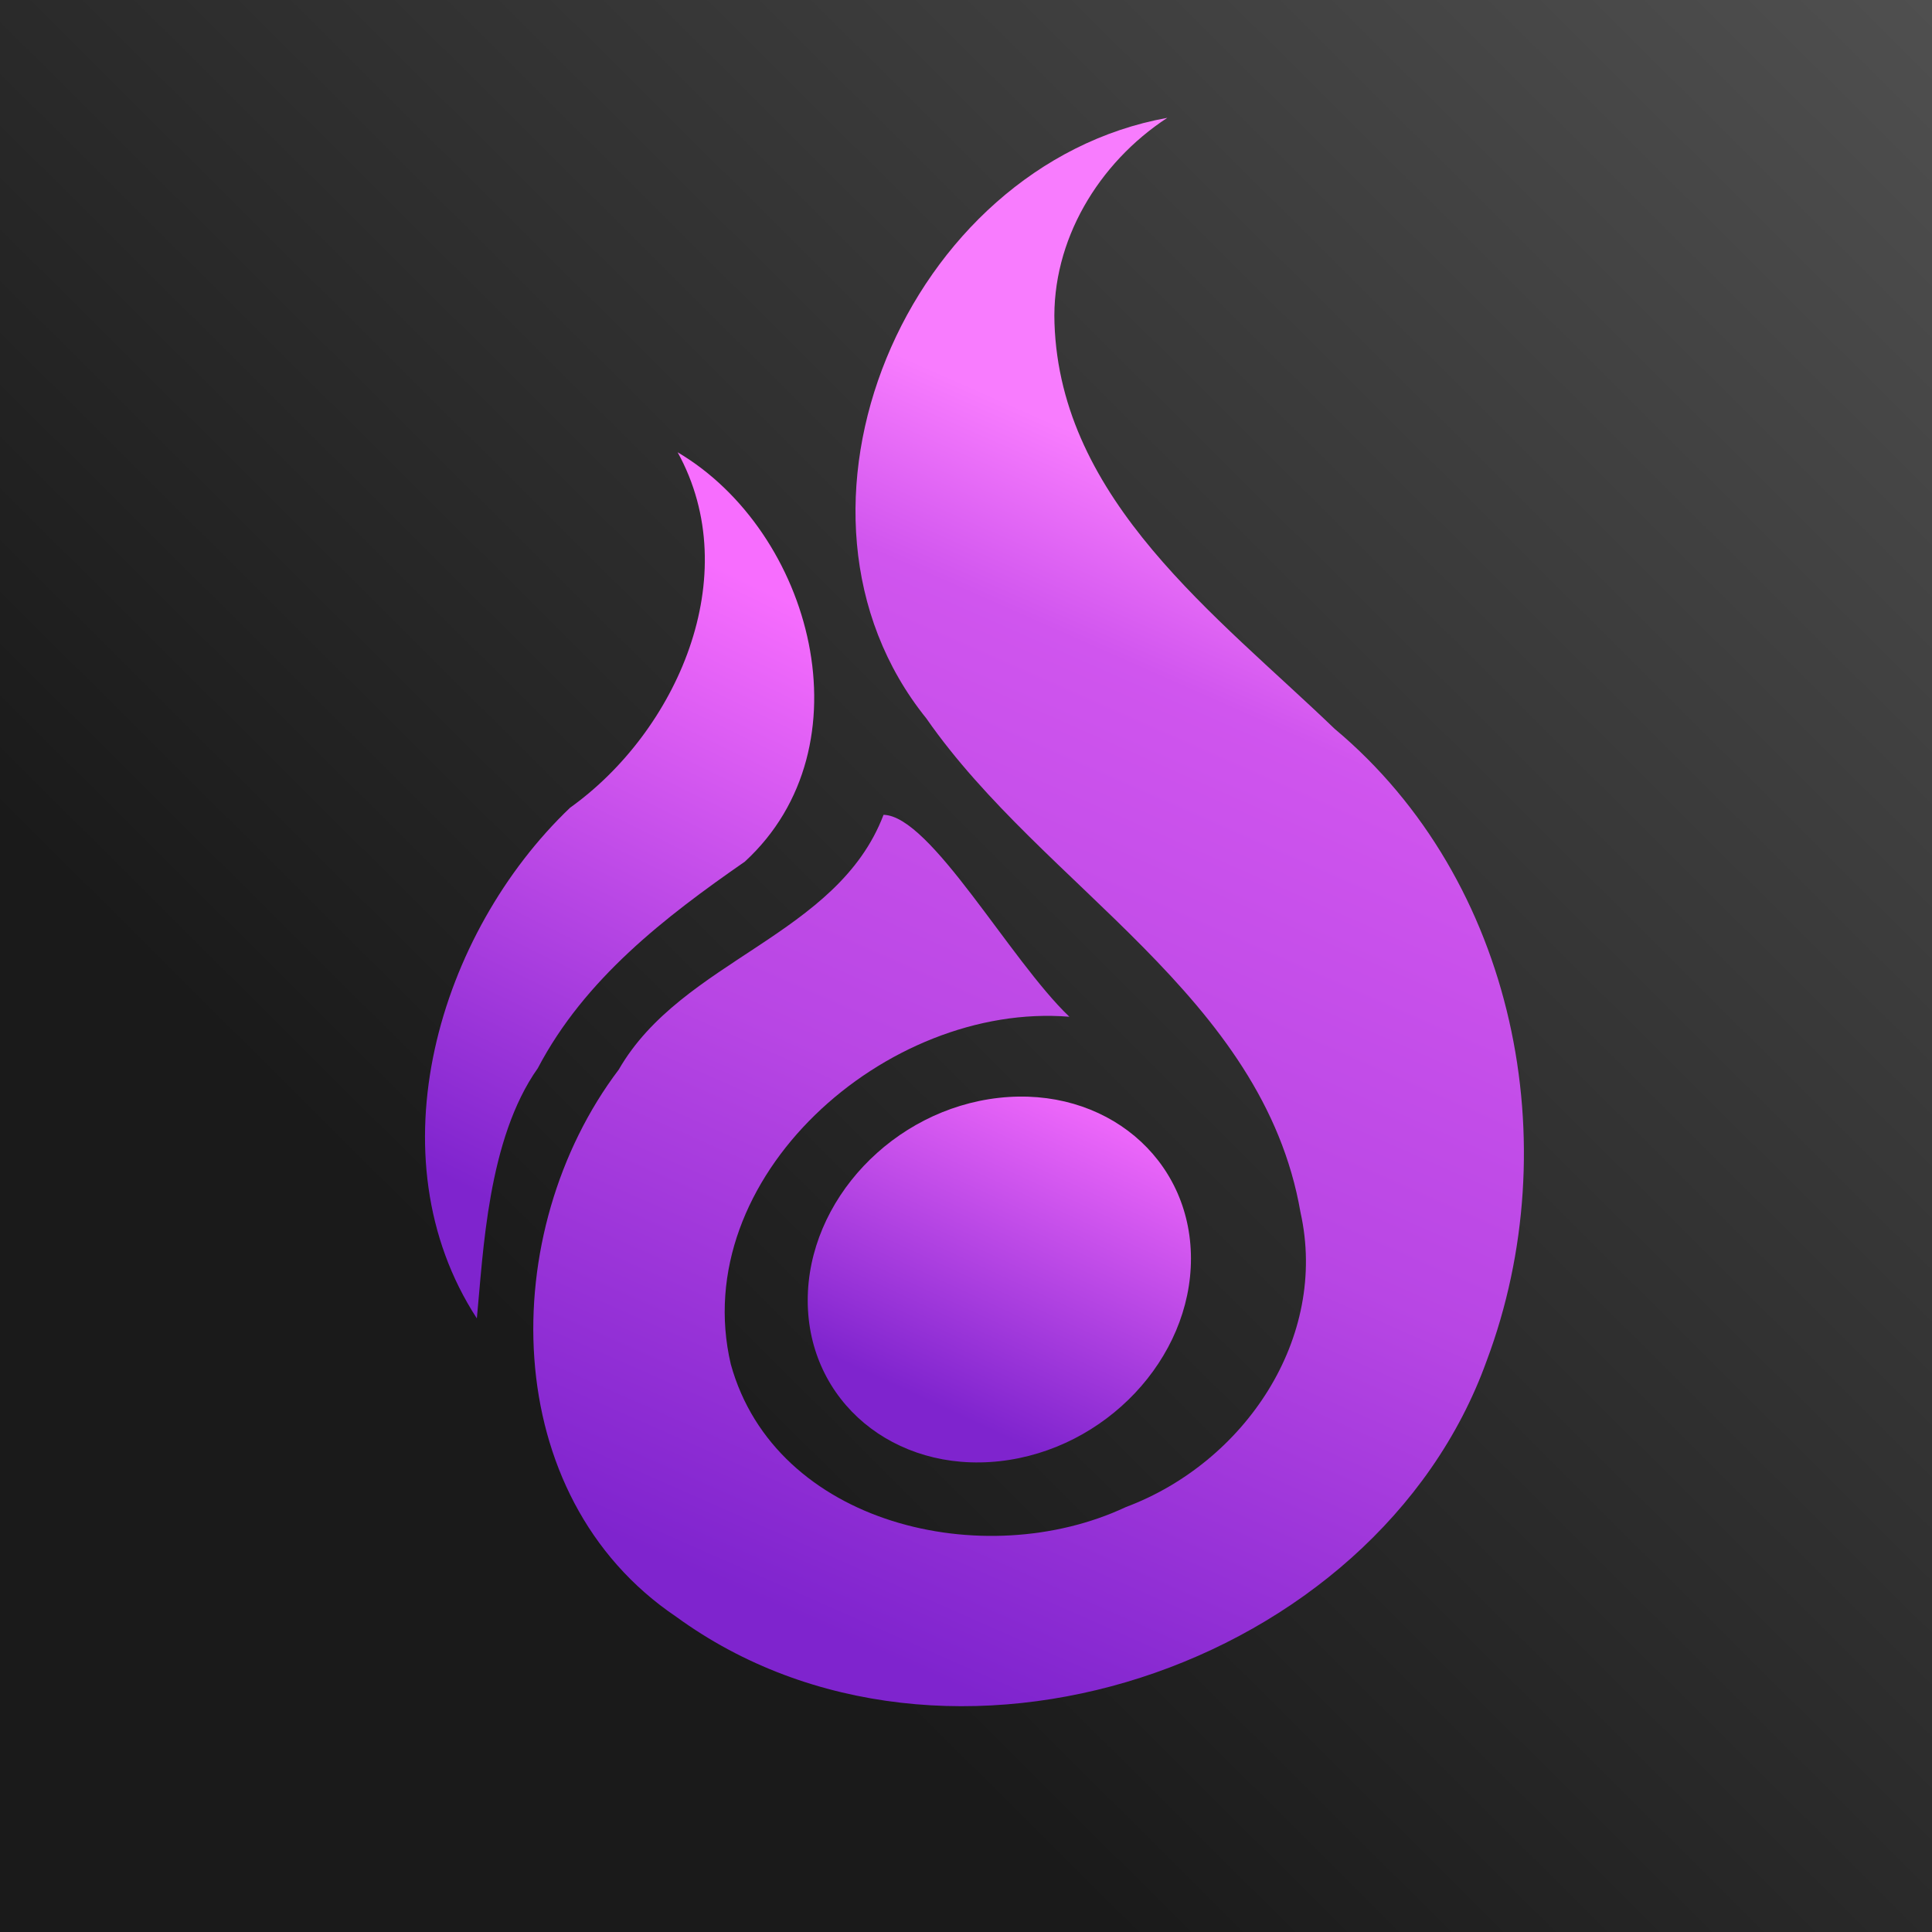
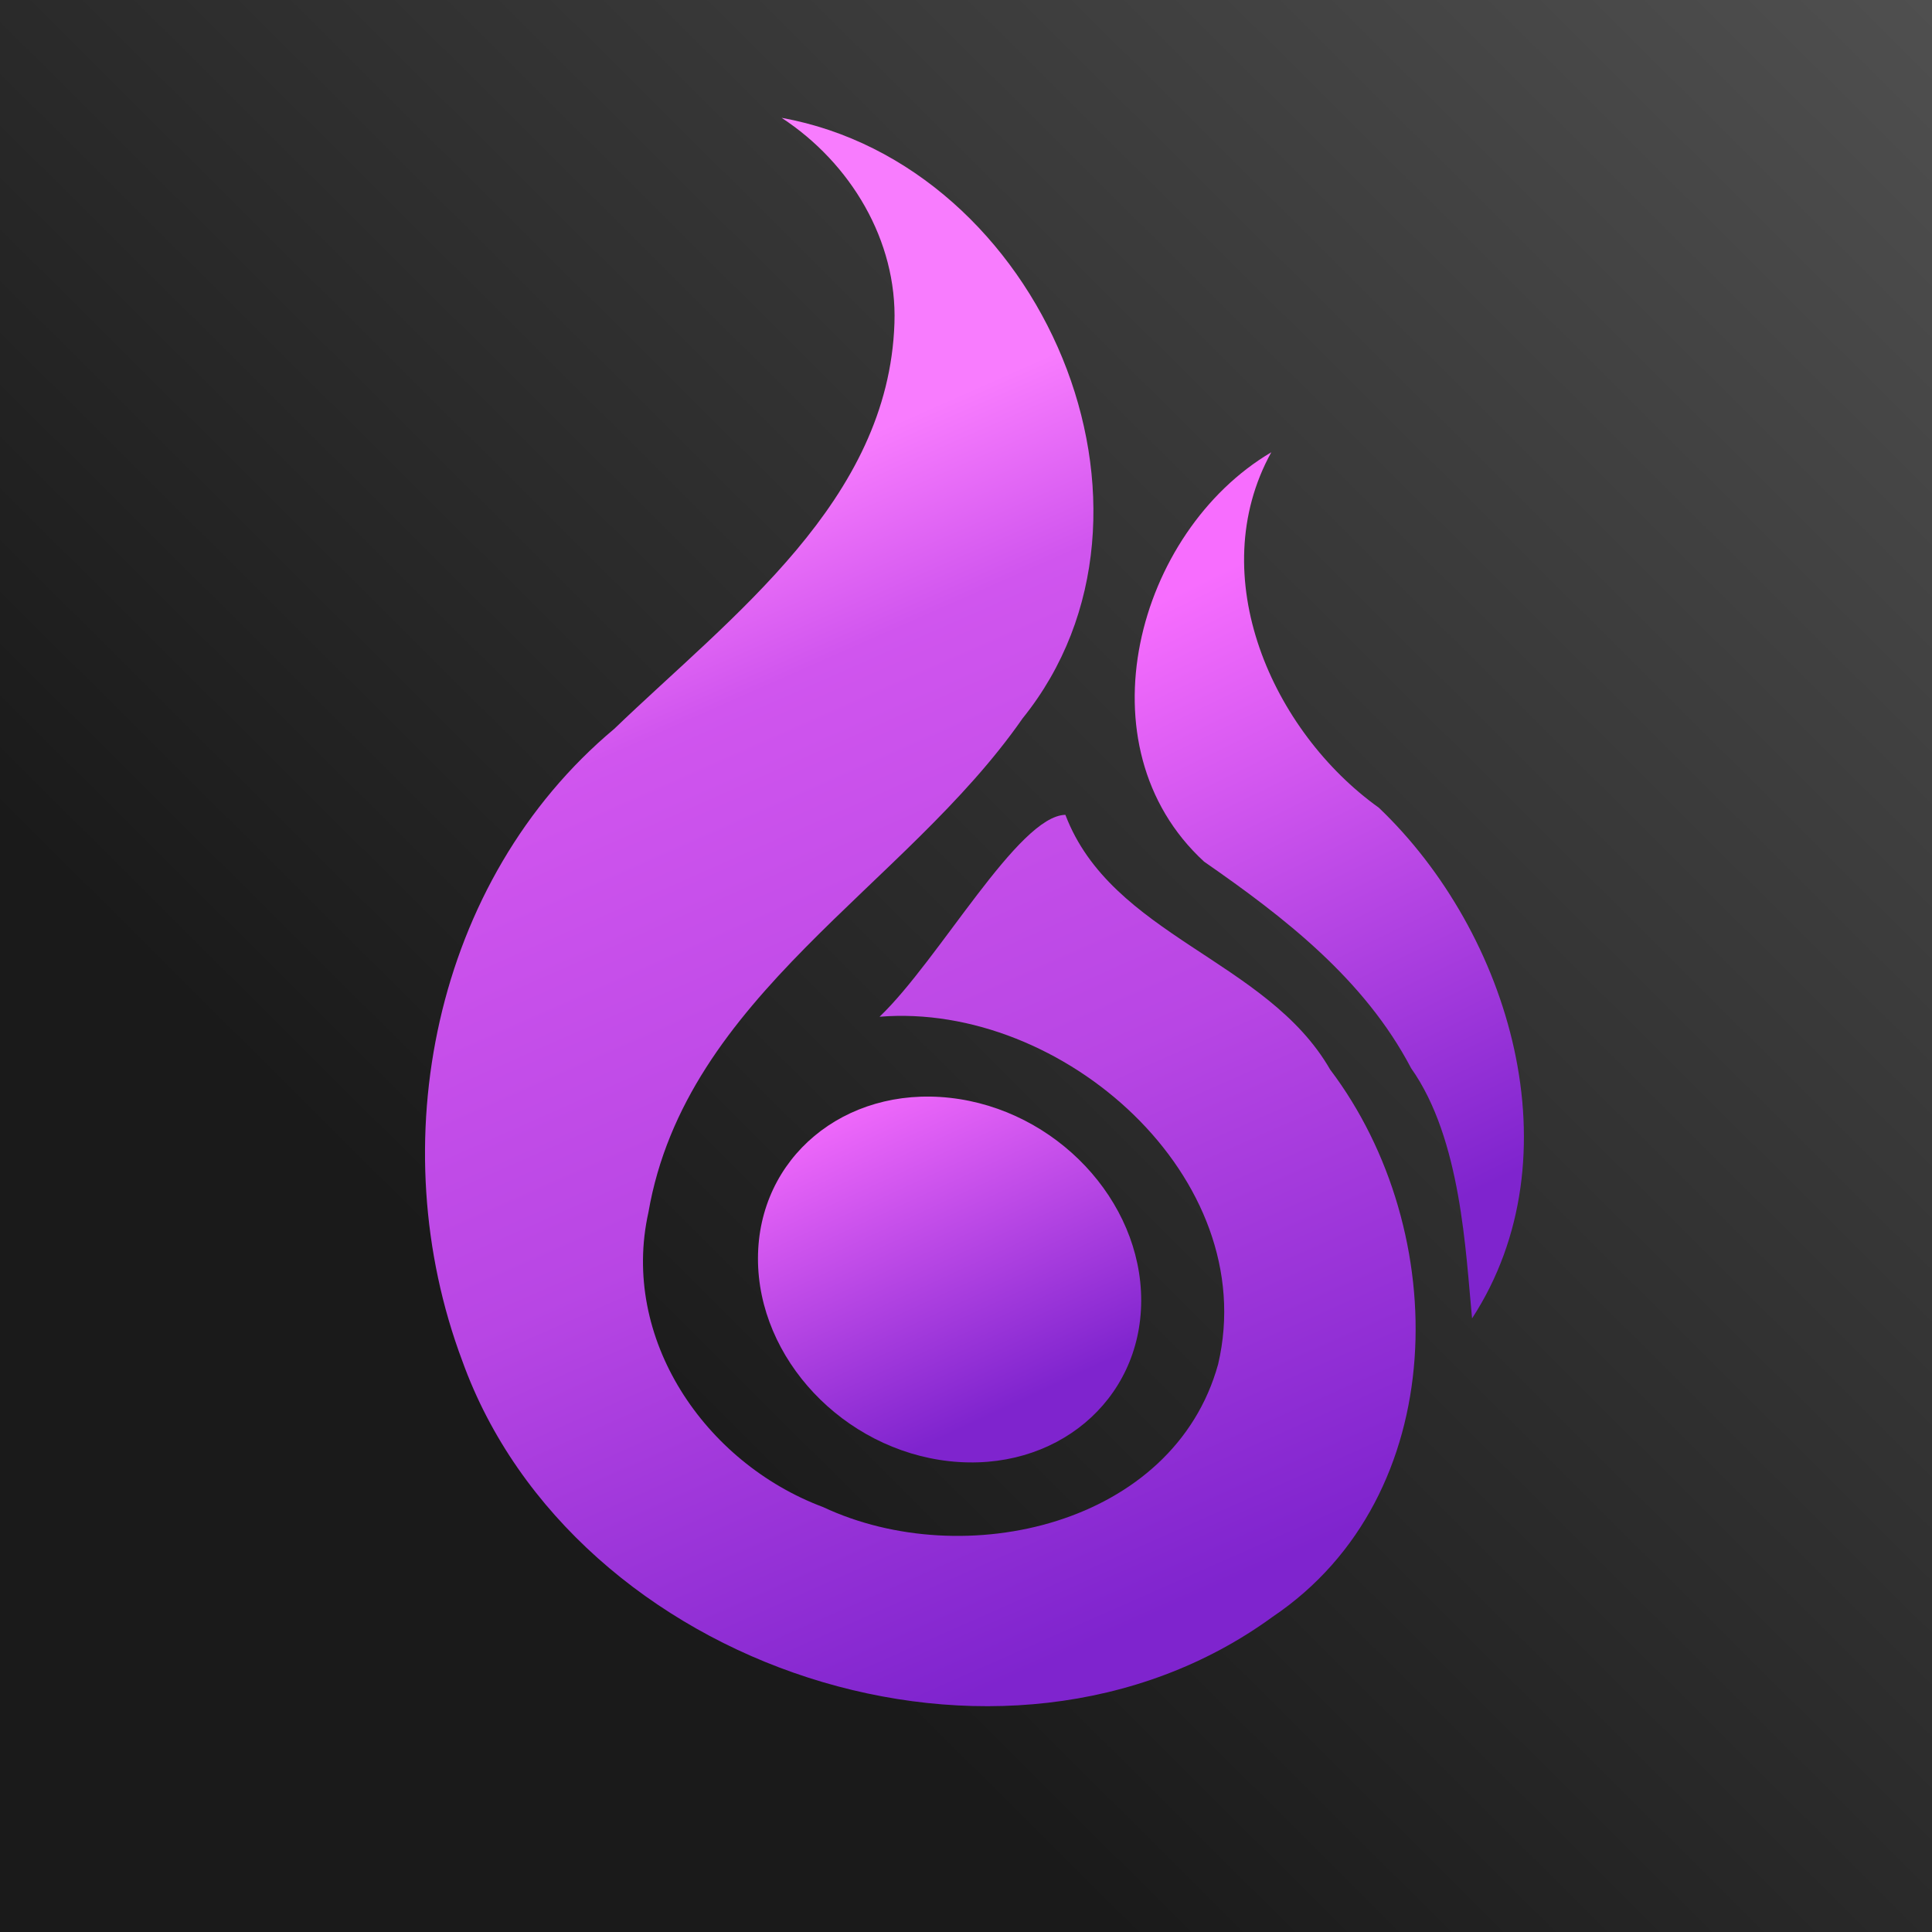
<svg xmlns="http://www.w3.org/2000/svg" xmlns:xlink="http://www.w3.org/1999/xlink" version="1.1" id="svg1" width="1024" height="1024" viewBox="0 0 1024 1024">
  <defs id="defs1">
    <linearGradient id="linearGradient187">
      <stop style="stop-color:#1a1a1a;stop-opacity:1;" offset="0.286" id="stop187" />
      <stop style="stop-color:#4f4f4f;stop-opacity:1;" offset="1" id="stop188" />
    </linearGradient>
    <linearGradient id="linearGradient183">
      <stop style="stop-color:#7f24ce;stop-opacity:1;" offset="0.045" id="stop182" />
      <stop style="stop-color:#b846e4;stop-opacity:1;" offset="0.468" id="stop184" />
      <stop style="stop-color:#d055ee;stop-opacity:1;" offset="0.848" id="stop185" />
      <stop style="stop-color:#f87cfe;stop-opacity:1;" offset="1" id="stop183" />
    </linearGradient>
    <linearGradient id="linearGradient181">
      <stop style="stop-color:#7f24ce;stop-opacity:1;" offset="0.154" id="stop180" />
      <stop style="stop-color:#f76dfe;stop-opacity:1;" offset="1" id="stop181" />
    </linearGradient>
    <linearGradient id="linearGradient179">
      <stop style="stop-color:#7f24ce;stop-opacity:1;" offset="0.095" id="stop178" />
      <stop style="stop-color:#f76dfe;stop-opacity:1;" offset="1" id="stop179" />
    </linearGradient>
    <linearGradient xlink:href="#linearGradient183" id="linearGradient176" x1="446.116" y1="764.139" x2="636.156" y2="347.016" gradientUnits="userSpaceOnUse" gradientTransform="matrix(1.038893,0.02225591,-0.02756462,0.9998754,-48.17674,-46.15667)" />
    <linearGradient xlink:href="#linearGradient181" id="linearGradient177" x1="353.386" y1="648.132" x2="480.315" y2="384.907" gradientUnits="userSpaceOnUse" gradientTransform="rotate(1.399835,2002.397,-1407.361)" />
    <linearGradient xlink:href="#linearGradient179" id="linearGradient178" x1="544.479" y1="694.136" x2="613.662" y2="580.248" gradientUnits="userSpaceOnUse" gradientTransform="matrix(1.116755,0,0,1.032402,-97.85806,-11.21196)" />
    <linearGradient xlink:href="#linearGradient187" id="linearGradient188" x1="3.364" y1="1023.311" x2="1022.318" y2="-0.993" gradientUnits="userSpaceOnUse" />
    <linearGradient xlink:href="#linearGradient183" id="linearGradient192" x1="0" y1="1025.725" x2="220.142" y2="823.541" gradientUnits="userSpaceOnUse" />
  </defs>
  <g id="layer1" style="display:inline;fill:#000000;fill-opacity:0.511">
    <g id="g191" style="display:inline">
      <rect style="display:inline;fill:url(#linearGradient188);fill-opacity:1;fill-rule:nonzero;stroke-width:0.996" id="rect185" width="1024" height="1024" x="0" y="0" />
      <path d="M 400.918,1024 0,623.082 V 1024 Z" style="display:none;fill:url(#linearGradient192);fill-opacity:1" id="path191" />
    </g>
-     <g id="g185" transform="matrix(1.413065,-0.038192,0.03745861,1.440731,-224.021,-170.8327)" style="display:inline;fill:#000000;fill-opacity:0.511">
+     <g id="g185" transform="matrix(-1.413065,-0.038192,-0.03745861,1.440731,1256.99,-170.8327)" style="display:inline;fill:#000000;fill-opacity:0.511">
      <ellipse style="display:inline;fill:url(#linearGradient178);fill-opacity:1;stroke-width:1.074" id="circle8" cx="534.983" cy="646.916" rx="72.271" ry="66.813" transform="matrix(0.9966545,-0.08172972,-0.0244293,0.9997016,0,0)" />
      <path d="m 404.87,295.694 c 24.414,46.269 -3.19,102.718 -43.767,129.584 -50.434,44.736 -77.838,126.234 -39.932,186.827 3.046,-24.234 5.782,-65.824 25.286,-91.372 18.395,-32.326 49.069,-54.255 79.609,-73.879 48.168,-41.179 28.426,-120.657 -21.196,-151.159 z" style="display:inline;fill:url(#linearGradient177);fill-opacity:1" id="path88" />
      <path d="m 591.659,177.606 c -98.2,14.763 -156.676,140.654 -96.171,218.382 42.443,63.376 123.51,105.254 135.443,185.35 9.274,46.483 -23.351,91.389 -68.363,106.584 -53.62,22.974 -131.57,3.106 -146.663,-56.455 -14.55,-68.971 61.805,-131.671 130.294,-124.371 -21.793,-21.506 -50.018,-75.246 -67.687,-76.079 -18.485,44.16 -76.905,51.164 -101.714,91.009 -47.486,58.302 -49.847,155.566 16.229,201.77 98.872,74.713 261.739,25.834 306.192,-85.974 32.615,-78.778 15.671,-176.368 -50.783,-233.936 -43.117,-42.895 -100.607,-86.584 -101.059,-151.939 -0.253,-30.319 17.977,-58.421 44.283,-74.339 z" style="fill:url(#linearGradient176);fill-opacity:1;stroke-width:1.02" id="path167" />
    </g>
  </g>
</svg>
